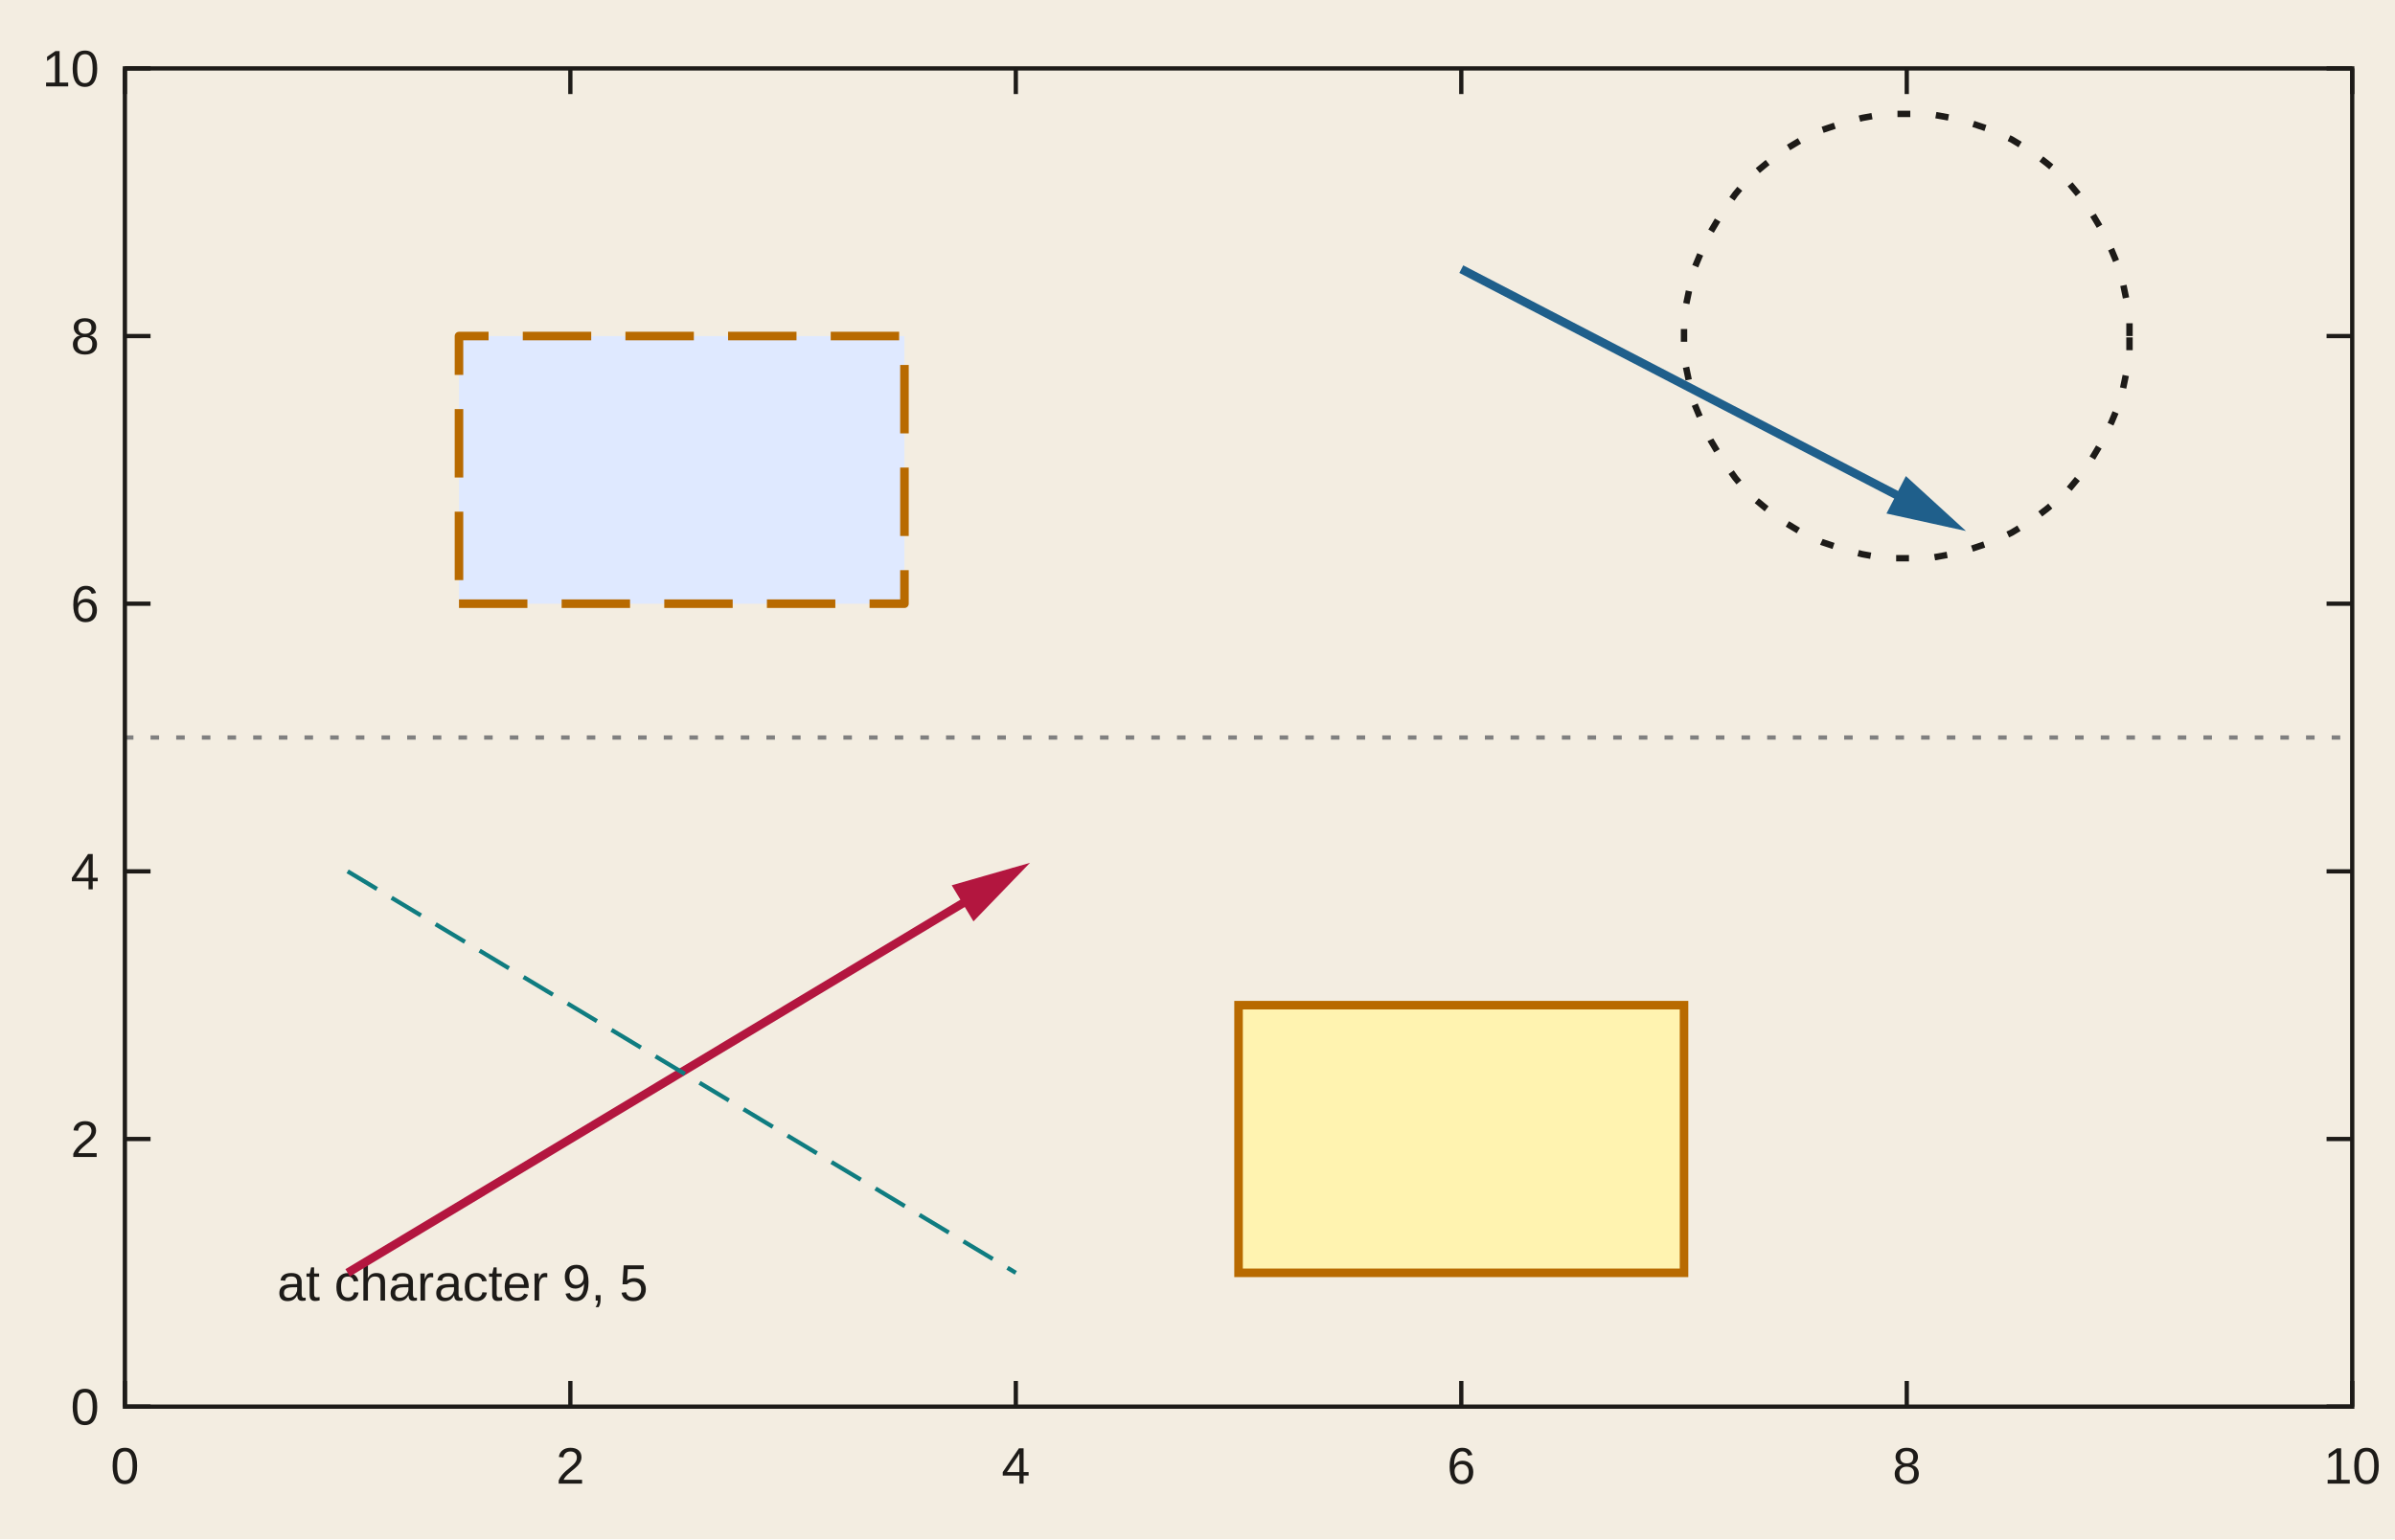
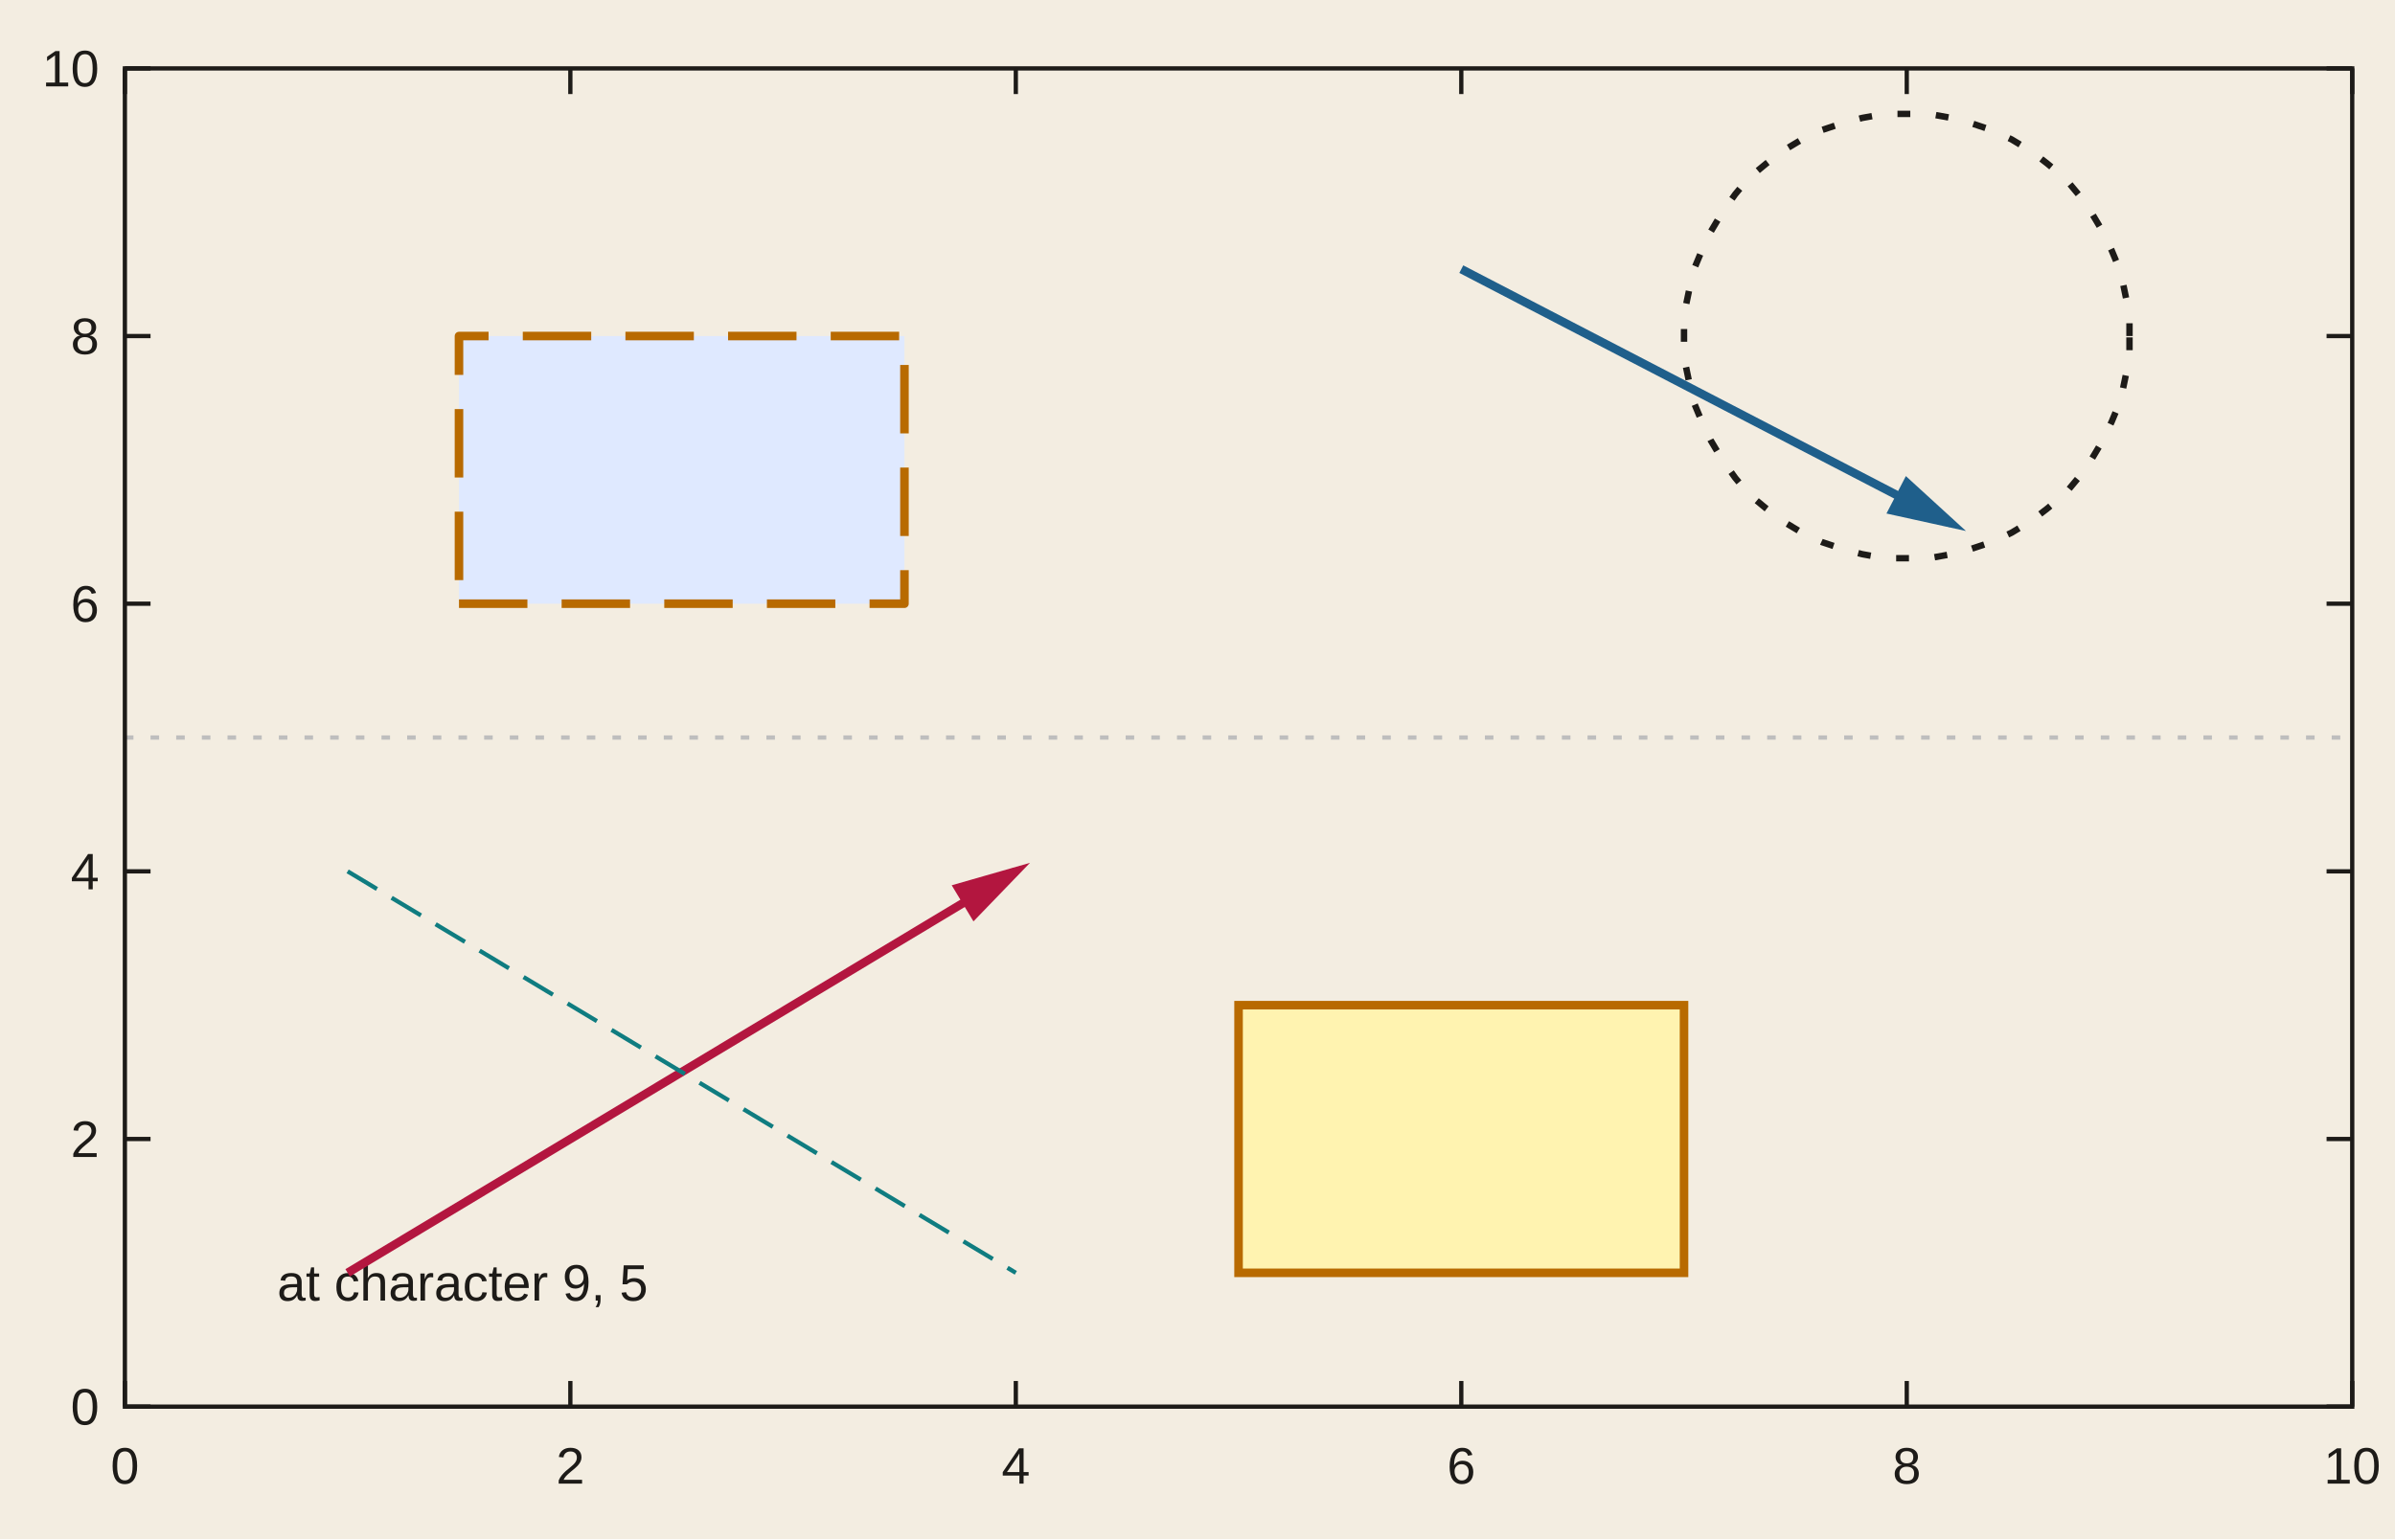
<svg xmlns="http://www.w3.org/2000/svg" width="560" height="360" viewBox="0 0 560 360" font-family="Arial,Helvetica,sans-serif" font-size="12" fill="#1d1b18" data-theme="washi" data-frame="#1d1b18" data-grid-color="#a69a85">
  <rect x="0" y="0" width="560" height="360" fill="#f3ede1" stroke="none" stroke-width="0" />
  <g class="fs-axes" data-area="29.2 550 16 329" data-x="0 1e1" data-y="0 1e1" data-log="0 0" data-grid="0" data-font-size="12">
    <g class="fs-grid" display="none">
      <polyline fill="none" stroke="#a69a85" stroke-width="0.5" stroke-dasharray="2,3" points="29.2,329 29.2,16" />
      <polyline fill="none" stroke="#a69a85" stroke-width="0.5" stroke-dasharray="2,3" points="133.36,329 133.36,16" />
      <polyline fill="none" stroke="#a69a85" stroke-width="0.5" stroke-dasharray="2,3" points="237.52,329 237.52,16" />
      <polyline fill="none" stroke="#a69a85" stroke-width="0.5" stroke-dasharray="2,3" points="341.68,329 341.68,16" />
      <polyline fill="none" stroke="#a69a85" stroke-width="0.5" stroke-dasharray="2,3" points="445.84,329 445.84,16" />
      <polyline fill="none" stroke="#a69a85" stroke-width="0.5" stroke-dasharray="2,3" points="550,329 550,16" />
      <polyline fill="none" stroke="#a69a85" stroke-width="0.5" stroke-dasharray="2,3" points="29.2,329 550,329" />
      <polyline fill="none" stroke="#a69a85" stroke-width="0.5" stroke-dasharray="2,3" points="29.2,266.4 550,266.4" />
      <polyline fill="none" stroke="#a69a85" stroke-width="0.5" stroke-dasharray="2,3" points="29.2,203.8 550,203.8" />
      <polyline fill="none" stroke="#a69a85" stroke-width="0.5" stroke-dasharray="2,3" points="29.2,141.2 550,141.2" />
      <polyline fill="none" stroke="#a69a85" stroke-width="0.5" stroke-dasharray="2,3" points="29.2,78.6 550,78.6" />
      <polyline fill="none" stroke="#a69a85" stroke-width="0.5" stroke-dasharray="2,3" points="29.2,16 550,16" />
    </g>
    <g class="fs-annotations">
      <text x="64.8" y="304.2" fill="#1d1b18">at character 9, 5</text>
    </g>
    <g class="fs-anchored">
</g>
    <g class="fs-annotations">
</g>
    <g class="fs-anchored">
      <polyline fill="none" stroke="#b3163f" stroke-width="2" points="81.28,297.7 237.52,203.8" />
      <path fill="#b3163f" stroke="#b3163f" stroke-width="2" stroke-linejoin="miter" d="M224.06,207.66 237.52,203.8 227.8,213.87Z" />
      <polyline fill="none" stroke="#0f7c80" stroke-width="1" stroke-dasharray="8,4" points="81.28,203.8 237.52,297.7" />
      <polyline fill="none" stroke="#1f5f8b" stroke-width="2" points="341.68,62.95 456.26,122.42" />
      <path fill="#1f5f8b" stroke="#1f5f8b" stroke-width="2" stroke-linejoin="miter" d="M445.92,112.97 456.26,122.42 442.58,119.41Z" />
    </g>
    <svg class="fs-plot" x="29.2" y="16" width="520.8" height="313" viewBox="0 0 1 1" preserveAspectRatio="none" overflow="hidden">
      <g class="fs-objects">
        <path fill="#fff3b0" stroke="#b86a00" stroke-width="2" stroke-linejoin="miter" vector-effect="non-scaling-stroke" d="M0.5,0.9 0.7,0.9 0.7,0.7 0.5,0.7Z" />
        <path fill="#dfe9ff" stroke="none" vector-effect="non-scaling-stroke" d="M0.15,0.4 0.35,0.4 0.35,0.2 0.15,0.2Z" />
        <polyline fill="none" stroke="#b86a00" stroke-width="2" stroke-linejoin="round" vector-effect="non-scaling-stroke" stroke-dasharray="16,8" points="0.15,0.4 0.35,0.4 0.35,0.2 0.15,0.2 0.15,0.4" />
        <path fill="none" stroke="none" vector-effect="non-scaling-stroke" d="M0.9,0.2 0.9,0.184 0.898,0.168 0.896,0.152 0.892,0.136 0.888,0.122 0.883,0.108 0.877,0.094 0.871,0.082 0.863,0.071 0.856,0.062 0.847,0.053 0.838,0.046 0.829,0.041 0.82,0.037 0.81,0.034 0.8,0.034 0.79,0.034 0.78,0.037 0.771,0.041 0.762,0.046 0.753,0.053 0.744,0.062 0.737,0.071 0.729,0.082 0.723,0.094 0.717,0.108 0.712,0.122 0.708,0.136 0.704,0.152 0.702,0.168 0.7,0.184 0.7,0.2 0.7,0.216 0.702,0.232 0.704,0.248 0.708,0.264 0.712,0.278 0.717,0.292 0.723,0.306 0.729,0.318 0.737,0.329 0.744,0.338 0.753,0.347 0.762,0.354 0.771,0.359 0.78,0.363 0.79,0.366 0.8,0.366 0.81,0.366 0.82,0.363 0.829,0.359 0.838,0.354 0.847,0.347 0.856,0.338 0.863,0.329 0.871,0.318 0.877,0.306 0.883,0.292 0.888,0.278 0.892,0.264 0.896,0.248 0.898,0.232 0.9,0.216 0.9,0.2Z" />
        <polyline fill="none" stroke="#1d1b18" stroke-width="1.5" stroke-linejoin="round" vector-effect="non-scaling-stroke" stroke-dasharray="3,6" points="0.9,0.2 0.9,0.184 0.898,0.168 0.896,0.152 0.892,0.136 0.888,0.122 0.883,0.108 0.877,0.094 0.871,0.082 0.863,0.071 0.856,0.062 0.847,0.053 0.838,0.046 0.829,0.041 0.82,0.037 0.81,0.034 0.8,0.034 0.79,0.034 0.78,0.037 0.771,0.041 0.762,0.046 0.753,0.053 0.744,0.062 0.737,0.071 0.729,0.082 0.723,0.094 0.717,0.108 0.712,0.122 0.708,0.136 0.704,0.152 0.702,0.168 0.7,0.184 0.7,0.2 0.7,0.216 0.702,0.232 0.704,0.248 0.708,0.264 0.712,0.278 0.717,0.292 0.723,0.306 0.729,0.318 0.737,0.329 0.744,0.338 0.753,0.347 0.762,0.354 0.771,0.359 0.78,0.363 0.79,0.366 0.8,0.366 0.81,0.366 0.82,0.363 0.829,0.359 0.838,0.354 0.847,0.347 0.856,0.338 0.863,0.329 0.871,0.318 0.877,0.306 0.883,0.292 0.888,0.278 0.892,0.264 0.896,0.248 0.898,0.232 0.9,0.216 0.9,0.2 0.9,0.2" />
      </g>
      <g class="fs-series" data-series="1">
-         <polyline fill="none" stroke="gray" stroke-width="1" stroke-linejoin="round" vector-effect="non-scaling-stroke" stroke-dasharray="2,4" points="0,0.5 0.01,0.5 0.02,0.5 0.03,0.5 0.04,0.5 0.051,0.5 0.061,0.5 0.071,0.5 0.081,0.5 0.091,0.5 0.101,0.5 0.111,0.5 0.121,0.5 0.131,0.5 0.141,0.5 0.152,0.5 0.162,0.5 0.172,0.5 0.182,0.5 0.192,0.5 0.202,0.5 0.212,0.5 0.222,0.5 0.232,0.5 0.242,0.5 0.253,0.5 0.263,0.5 0.273,0.5 0.283,0.5 0.293,0.5 0.303,0.5 0.313,0.5 0.323,0.5 0.333,0.5 0.343,0.5 0.354,0.5 0.364,0.5 0.374,0.5 0.384,0.5 0.394,0.5 0.404,0.5 0.414,0.5 0.424,0.5 0.434,0.5 0.444,0.5 0.455,0.5 0.465,0.5 0.475,0.5 0.485,0.5 0.495,0.5 0.505,0.5 0.515,0.5 0.525,0.5 0.535,0.5 0.545,0.5 0.556,0.5 0.566,0.5 0.576,0.5 0.586,0.5 0.596,0.5 0.606,0.5 0.616,0.5 0.626,0.5 0.636,0.5 0.646,0.5 0.657,0.5 0.667,0.5 0.677,0.5 0.687,0.5 0.697,0.5 0.707,0.5 0.717,0.5 0.727,0.5 0.737,0.5 0.747,0.5 0.758,0.5 0.768,0.5 0.778,0.5 0.788,0.5 0.798,0.5 0.808,0.5 0.818,0.5 0.828,0.5 0.838,0.5 0.848,0.5 0.859,0.5 0.869,0.5 0.879,0.5 0.889,0.5 0.899,0.5 0.909,0.5 0.919,0.5 0.929,0.5 0.939,0.5 0.949,0.5 0.96,0.5 0.97,0.5 0.98,0.5 0.99,0.5 1,0.5" />
+         <polyline fill="none" stroke="#bebebe" stroke-width="1" stroke-linejoin="round" vector-effect="non-scaling-stroke" stroke-dasharray="2,4" points="0,0.5 0.01,0.5 0.02,0.5 0.03,0.5 0.04,0.5 0.051,0.5 0.061,0.5 0.071,0.5 0.081,0.5 0.091,0.5 0.101,0.5 0.111,0.5 0.121,0.5 0.131,0.5 0.141,0.5 0.152,0.5 0.162,0.5 0.172,0.5 0.182,0.5 0.192,0.5 0.202,0.5 0.212,0.5 0.222,0.5 0.232,0.5 0.242,0.5 0.253,0.5 0.263,0.5 0.273,0.5 0.283,0.5 0.293,0.5 0.303,0.5 0.313,0.5 0.323,0.5 0.333,0.5 0.343,0.5 0.354,0.5 0.364,0.5 0.374,0.5 0.384,0.5 0.394,0.5 0.404,0.5 0.414,0.5 0.424,0.5 0.434,0.5 0.444,0.5 0.455,0.5 0.465,0.5 0.475,0.5 0.485,0.5 0.495,0.5 0.505,0.5 0.515,0.5 0.525,0.5 0.535,0.5 0.545,0.5 0.556,0.5 0.566,0.5 0.576,0.5 0.586,0.5 0.596,0.5 0.606,0.5 0.616,0.5 0.626,0.5 0.636,0.5 0.646,0.5 0.657,0.5 0.667,0.5 0.677,0.5 0.687,0.5 0.697,0.5 0.707,0.5 0.717,0.5 0.727,0.5 0.737,0.5 0.747,0.5 0.758,0.5 0.768,0.5 0.778,0.5 0.788,0.5 0.798,0.5 0.808,0.5 0.818,0.5 0.828,0.5 0.838,0.5 0.848,0.5 0.859,0.5 0.869,0.5 0.879,0.5 0.889,0.5 0.899,0.5 0.909,0.5 0.919,0.5 0.929,0.5 0.939,0.5 0.949,0.5 0.96,0.5 0.97,0.5 0.98,0.5 0.99,0.5 1,0.5" />
      </g>
    </svg>
    <rect x="29.2" y="16" width="520.8" height="313" fill="none" stroke="#1d1b18" stroke-width="1" />
    <g class="fs-xticks">
      <polyline fill="none" stroke="#1d1b18" stroke-width="1" points="29.2,329 29.2,323" />
      <polyline fill="none" stroke="#1d1b18" stroke-width="1" points="29.2,16 29.2,22" />
      <text x="29.2" y="347" text-anchor="middle">0</text>
      <polyline fill="none" stroke="#1d1b18" stroke-width="1" points="133.36,329 133.36,323" />
      <polyline fill="none" stroke="#1d1b18" stroke-width="1" points="133.36,16 133.36,22" />
      <text x="133.36" y="347" text-anchor="middle">2</text>
      <polyline fill="none" stroke="#1d1b18" stroke-width="1" points="237.52,329 237.52,323" />
      <polyline fill="none" stroke="#1d1b18" stroke-width="1" points="237.52,16 237.52,22" />
      <text x="237.52" y="347" text-anchor="middle">4</text>
      <polyline fill="none" stroke="#1d1b18" stroke-width="1" points="341.68,329 341.68,323" />
      <polyline fill="none" stroke="#1d1b18" stroke-width="1" points="341.68,16 341.68,22" />
      <text x="341.68" y="347" text-anchor="middle">6</text>
      <polyline fill="none" stroke="#1d1b18" stroke-width="1" points="445.84,329 445.84,323" />
      <polyline fill="none" stroke="#1d1b18" stroke-width="1" points="445.84,16 445.84,22" />
      <text x="445.84" y="347" text-anchor="middle">8</text>
      <polyline fill="none" stroke="#1d1b18" stroke-width="1" points="550,329 550,323" />
      <polyline fill="none" stroke="#1d1b18" stroke-width="1" points="550,16 550,22" />
      <text x="550" y="347" text-anchor="middle">10</text>
    </g>
    <g class="fs-yticks">
      <polyline fill="none" stroke="#1d1b18" stroke-width="1" points="29.2,329 35.2,329" />
      <polyline fill="none" stroke="#1d1b18" stroke-width="1" points="550,329 544,329" />
      <text x="23.2" y="333.2" text-anchor="end">0</text>
      <polyline fill="none" stroke="#1d1b18" stroke-width="1" points="29.2,266.4 35.2,266.4" />
      <polyline fill="none" stroke="#1d1b18" stroke-width="1" points="550,266.4 544,266.4" />
      <text x="23.2" y="270.6" text-anchor="end">2</text>
      <polyline fill="none" stroke="#1d1b18" stroke-width="1" points="29.2,203.8 35.2,203.8" />
      <polyline fill="none" stroke="#1d1b18" stroke-width="1" points="550,203.8 544,203.8" />
      <text x="23.2" y="208" text-anchor="end">4</text>
      <polyline fill="none" stroke="#1d1b18" stroke-width="1" points="29.2,141.2 35.2,141.2" />
      <polyline fill="none" stroke="#1d1b18" stroke-width="1" points="550,141.2 544,141.2" />
      <text x="23.2" y="145.4" text-anchor="end">6</text>
      <polyline fill="none" stroke="#1d1b18" stroke-width="1" points="29.2,78.6 35.2,78.6" />
      <polyline fill="none" stroke="#1d1b18" stroke-width="1" points="550,78.6 544,78.6" />
      <text x="23.2" y="82.8" text-anchor="end">8</text>
      <polyline fill="none" stroke="#1d1b18" stroke-width="1" points="29.2,16 35.2,16" />
      <polyline fill="none" stroke="#1d1b18" stroke-width="1" points="550,16 544,16" />
      <text x="23.2" y="20.2" text-anchor="end">10</text>
    </g>
    <g class="fs-anchored">
</g>
    <g class="fs-annotations">
</g>
  </g>
</svg>
